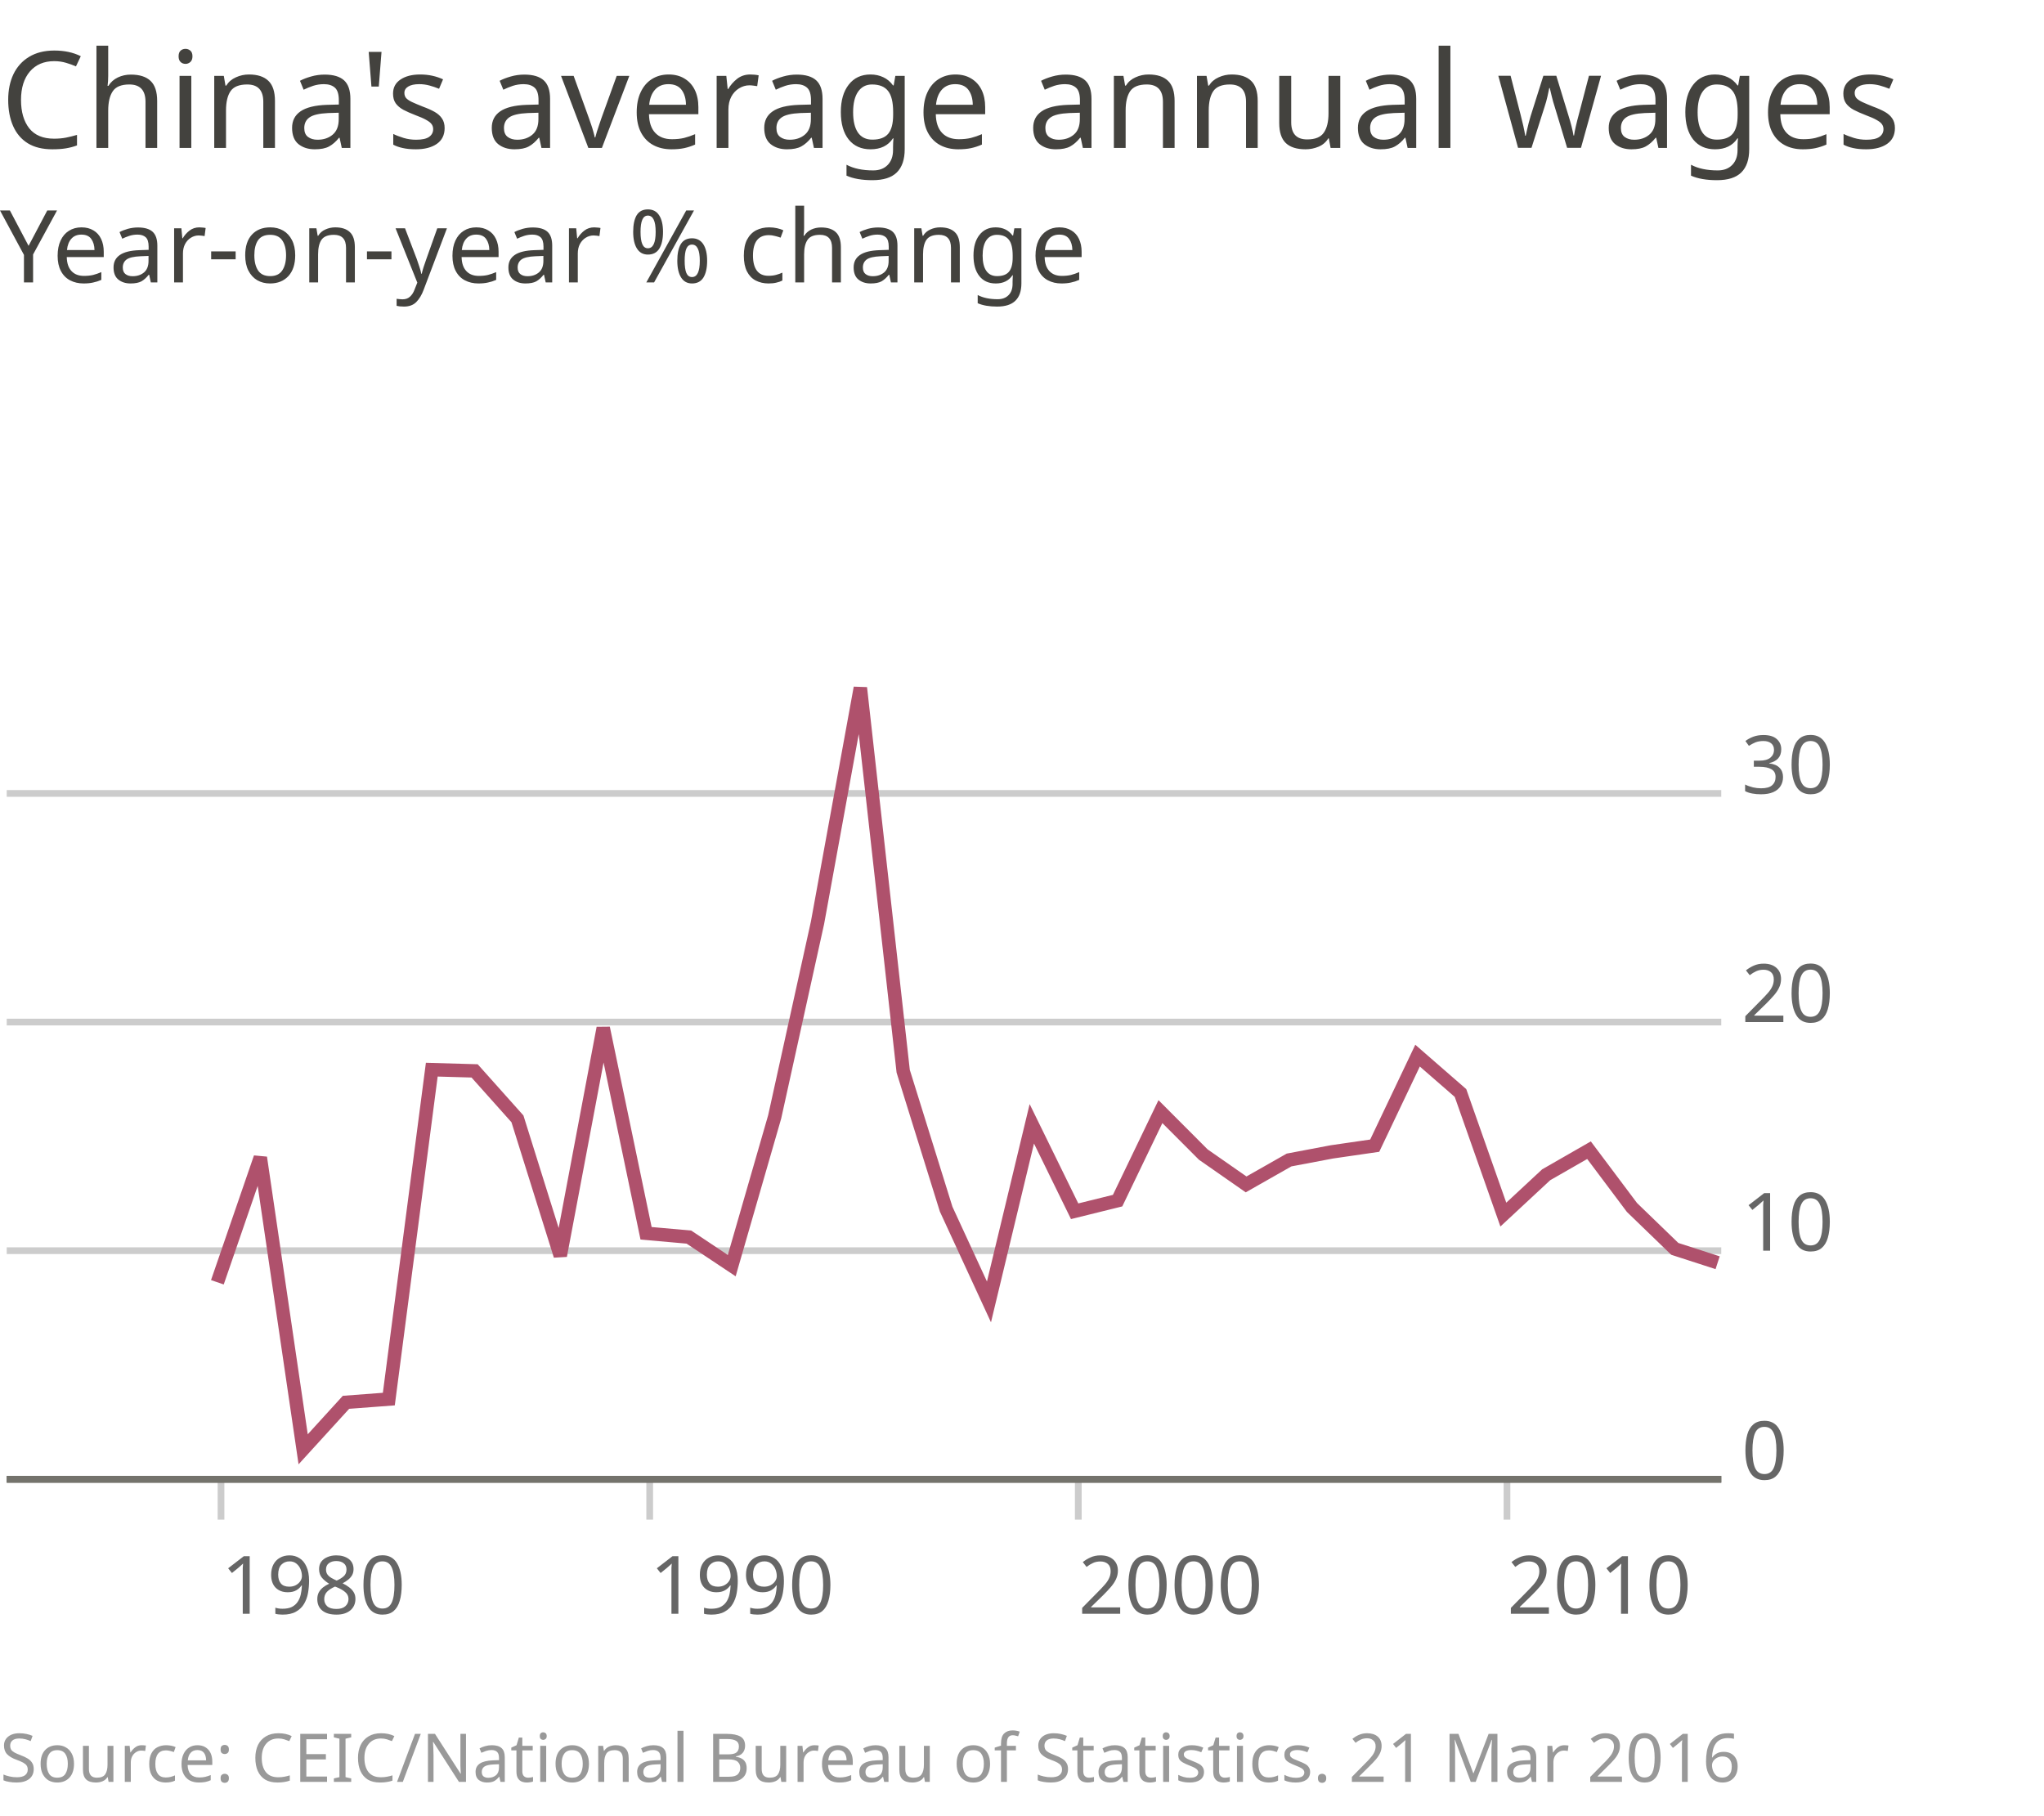
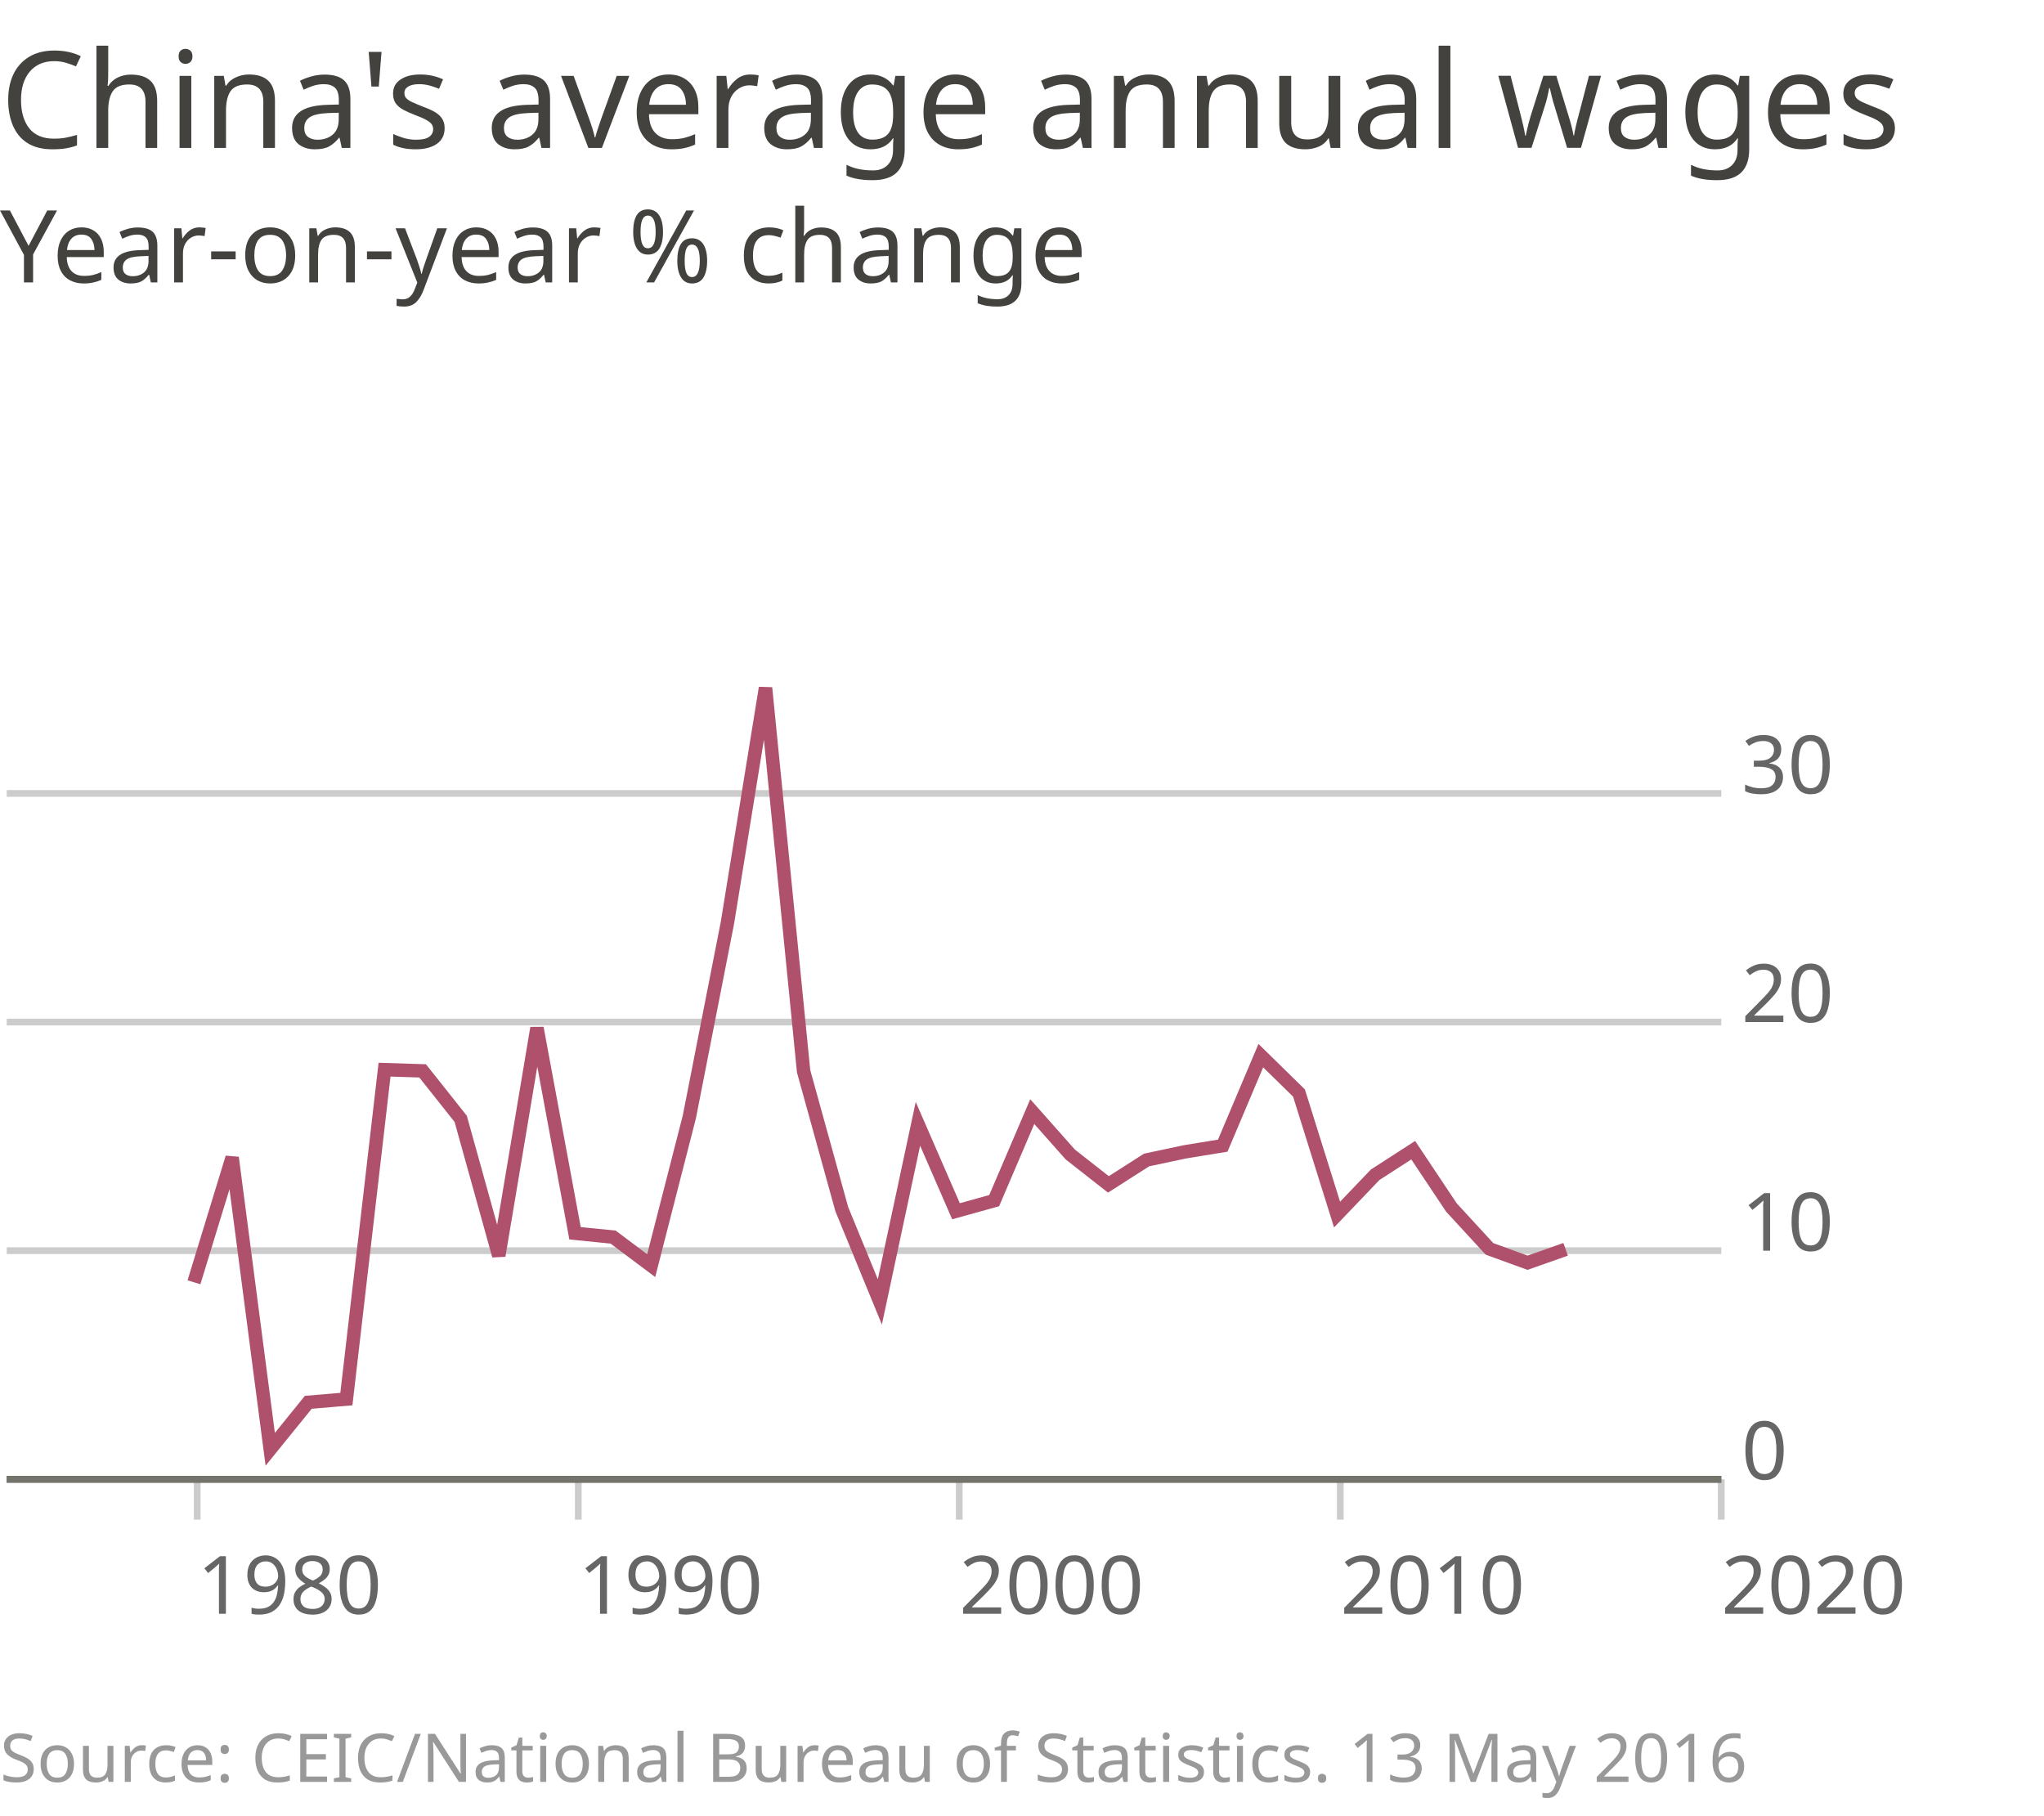
<svg xmlns="http://www.w3.org/2000/svg" viewBox="0 0 304 270">
  <text class="chart-title" font-family="MetricWeb,sans-serif" fill="#43423e" font-size="20" y="22">China's average annual wages</text>
  <text class="chart-subtitle" font-family="MetricWeb,sans-serif" fill="#43423e" font-size="15" y="42">Year-on-year % change</text>
-   <text class="chart-source" font-family="MetricWeb,sans-serif" font-size="10" fill-opacity="0.4" y="265">Source: CEIC/National Bureau of Statistics. 21 Mar 2016</text>
+   <text class="chart-source" font-family="MetricWeb,sans-serif" font-size="10" fill-opacity="0.4" y="265">Source: CEIC/National Bureau of Statistics. 13 May 2016</text>
  <g transform="translate(1,100)">
    <g transform="translate(0,120)" class="x axis">
-       <g class="tick" style="" transform="translate(31.87064,0)">
+       <g class="tick" style="" transform="translate(28.32989,0)">
        <line y2="6" x2="0" fill="none" stroke="#000" stroke-opacity="0.2" />
        <text dy="0" style="" y="20" x="0" font-family="MetricWeb,sans-serif" fill-opacity="0.6" font-size="12" text-anchor="start">1980</text>
      </g>
-       <g class="tick" style="" transform="translate(95.62936,0)">
+       <g class="tick" style="" transform="translate(85.00517,0)">
        <line y2="6" x2="0" fill="none" stroke="#000" stroke-opacity="0.2" />
        <text dy="0" style="" y="20" x="0" font-family="MetricWeb,sans-serif" fill-opacity="0.6" font-size="12" text-anchor="start">1990</text>
      </g>
-       <g class="tick" style="" transform="translate(159.3706,0)">
+       <g class="tick" style="" transform="translate(141.6649,0)">
        <line y2="6" x2="0" fill="none" stroke="#000" stroke-opacity="0.2" />
        <text dy="0" style="" y="20" x="0" font-family="MetricWeb,sans-serif" fill-opacity="0.6" font-size="12" text-anchor="start">2000</text>
      </g>
-       <g class="tick" style="" transform="translate(223.1294,0)">
+       <g class="tick" style="" transform="translate(198.3402,0)">
        <line y2="6" x2="0" fill="none" stroke="#000" stroke-opacity="0.2" />
        <text dy="0" style="" y="20" x="0" font-family="MetricWeb,sans-serif" fill-opacity="0.6" font-size="12" text-anchor="start">2010</text>
+       </g>
+       <g class="tick" style="" transform="translate(255,0)">
+         <line y2="6" x2="0" fill="none" stroke="#000" stroke-opacity="0.2" />
+         <text dy="0" style="" y="20" x="0" font-family="MetricWeb,sans-serif" fill-opacity="0.6" font-size="12" text-anchor="start">2020</text>
      </g>
      <path class="domain" d="M0,0V0H255V0" fill="none" stroke="#74736c" />
    </g>
    <g transform="translate(255,0)" class="y axis">
      <g class="tick" style="" transform="translate(0,120)">
        <line x2="-255" y2="0" fill="none" stroke="#000" stroke-opacity="0.2" />
        <text dy="0" style="text-anchor: start;" x="3" y="0" font-family="MetricWeb,sans-serif" fill-opacity="0.6" font-size="12">0</text>
      </g>
      <g class="tick" style="" transform="translate(0,86)">
        <line x2="-255" y2="0" fill="none" stroke="#000" stroke-opacity="0.2" />
        <text dy="0" style="text-anchor: start;" x="3" y="0" font-family="MetricWeb,sans-serif" fill-opacity="0.6" font-size="12">10</text>
      </g>
      <g class="tick" style="" transform="translate(0,52)">
        <line x2="-255" y2="0" fill="none" stroke="#000" stroke-opacity="0.2" />
        <text dy="0" style="text-anchor: start;" x="3" y="0" font-family="MetricWeb,sans-serif" fill-opacity="0.6" font-size="12">20</text>
      </g>
      <g class="tick" style="" transform="translate(0,18)">
        <line x2="-255" y2="0" fill="none" stroke="#000" stroke-opacity="0.2" />
        <text dy="0" style="text-anchor: start;" x="3" y="0" font-family="MetricWeb,sans-serif" fill-opacity="0.6" font-size="12">30</text>
      </g>
      <path class="domain" d="M-255,1H0V120H-255" fill="none" stroke="#000" stroke-opacity="0" />
      <line class="highlight-line" x1="0" x2="-255" y1="120" y2="120" fill="none" stroke="#74736c" />
    </g>
    <g>
-       <path d="M31.33,90.699L37.718,72.156L44.088,115.538L50.459,108.549L56.83,108.07L63.218,59.08L69.588,59.261L75.959,66.394L82.33,86.742L88.718,52.886L95.088,83.412L101.459,83.979L107.83,88.224L114.218,66.094L120.588,37.226L126.959,2.296L133.33,59.312L139.718,79.82L146.088,93.619L152.459,67.132L158.83,80.137L165.218,78.558L171.588,65.319L177.959,71.702L184.33,76.143L190.718,72.513L197.088,71.307L203.459,70.382L209.83,56.992L216.218,62.552L222.588,80.633L228.959,74.711L235.33,71.055L241.718,79.573L248.088,85.73L254.459,87.792" stroke-width="2" fill="none" stroke="#af516c" />
+       <path d="M27.849,90.699L33.527,72.156L39.19,115.538L44.853,108.549L50.516,108.07L56.194,59.08L61.857,59.261L67.52,66.394L73.183,86.742L78.861,52.886L84.524,83.412L90.187,83.979L95.85,88.224L101.528,66.094L107.191,37.226L112.854,2.296L118.517,59.312L124.195,79.82L129.858,93.619L135.521,67.132L141.184,80.137L146.862,78.558L152.525,65.319L158.188,71.702L163.851,76.143L169.529,72.513L175.192,71.307L180.855,70.382L186.518,56.992L192.196,62.552L197.859,80.633L203.522,74.711L209.185,71.055L214.863,79.573L220.526,85.73L226.189,87.792L231.852,85.801" stroke-width="2" fill="none" stroke="#af516c" />
    </g>
  </g>
</svg>
